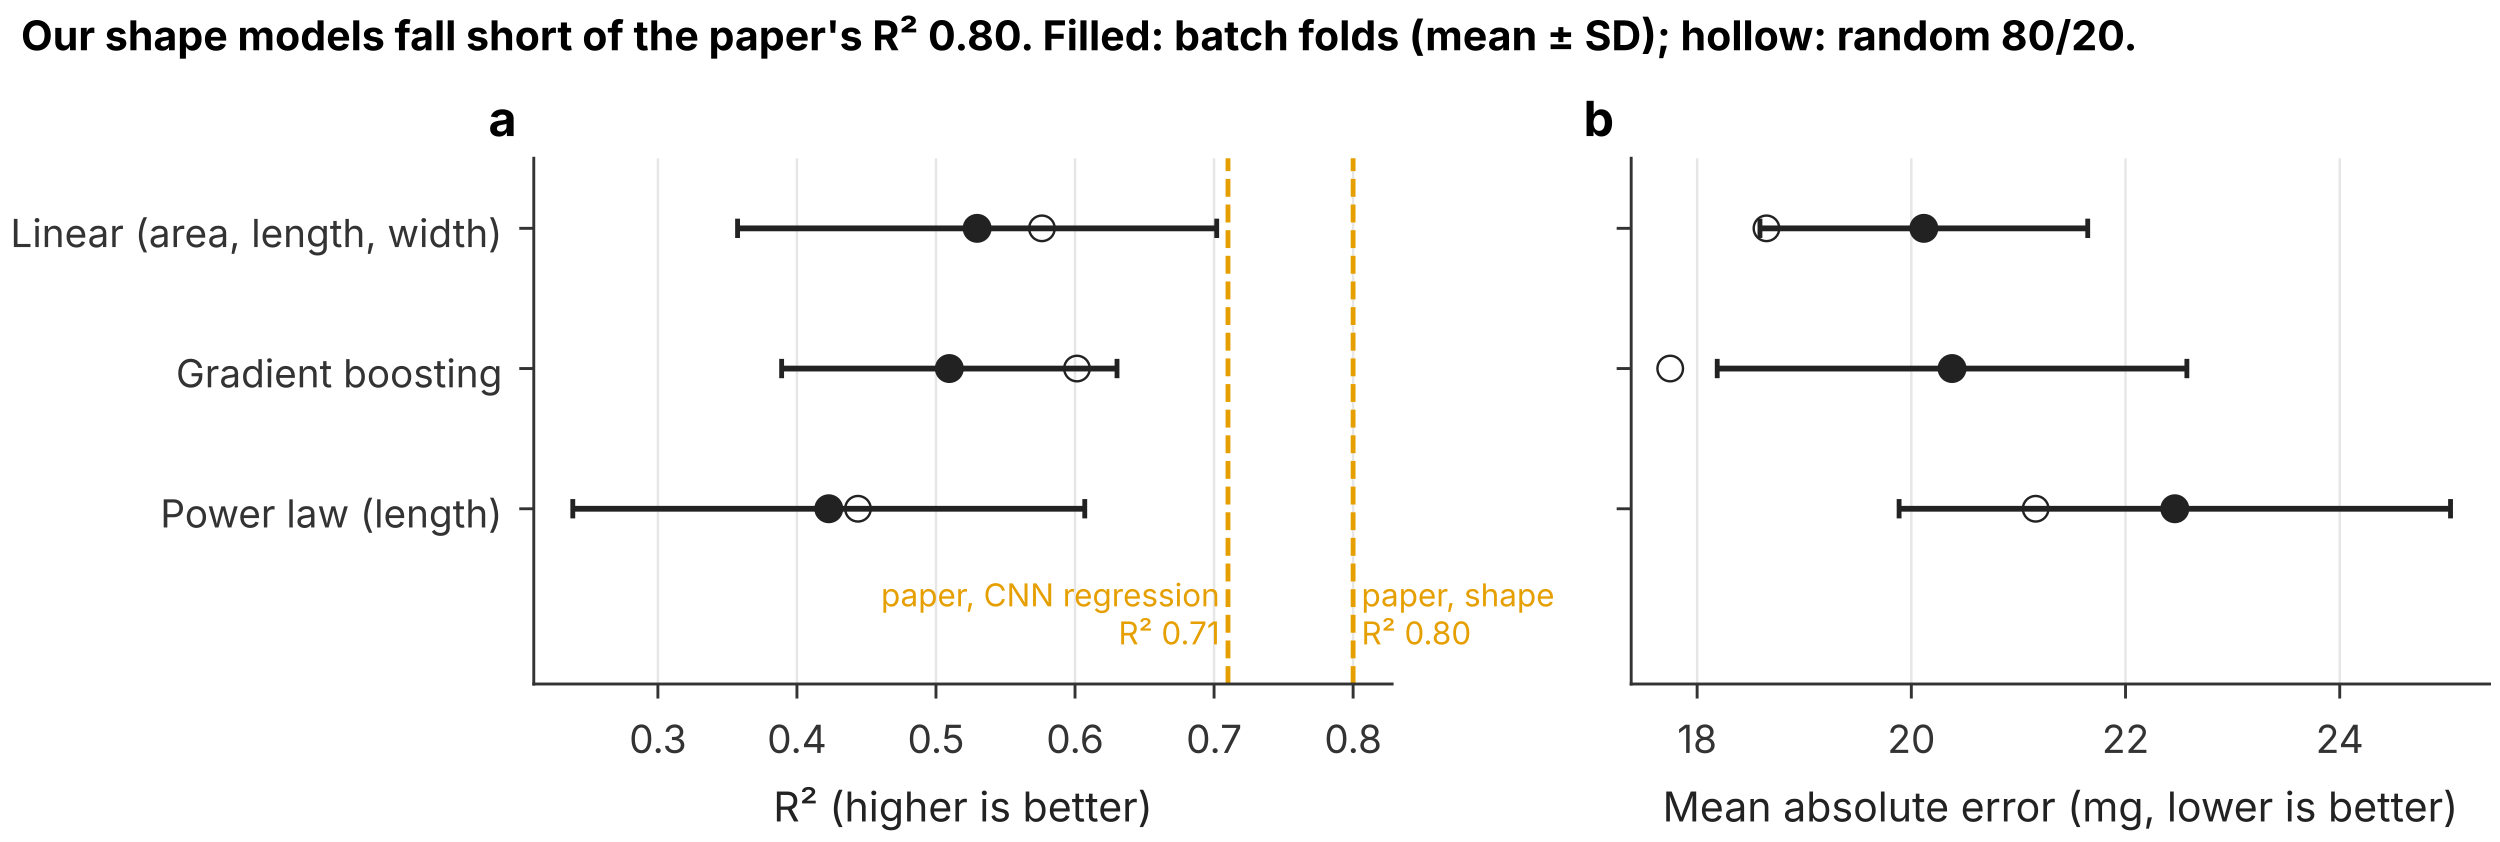
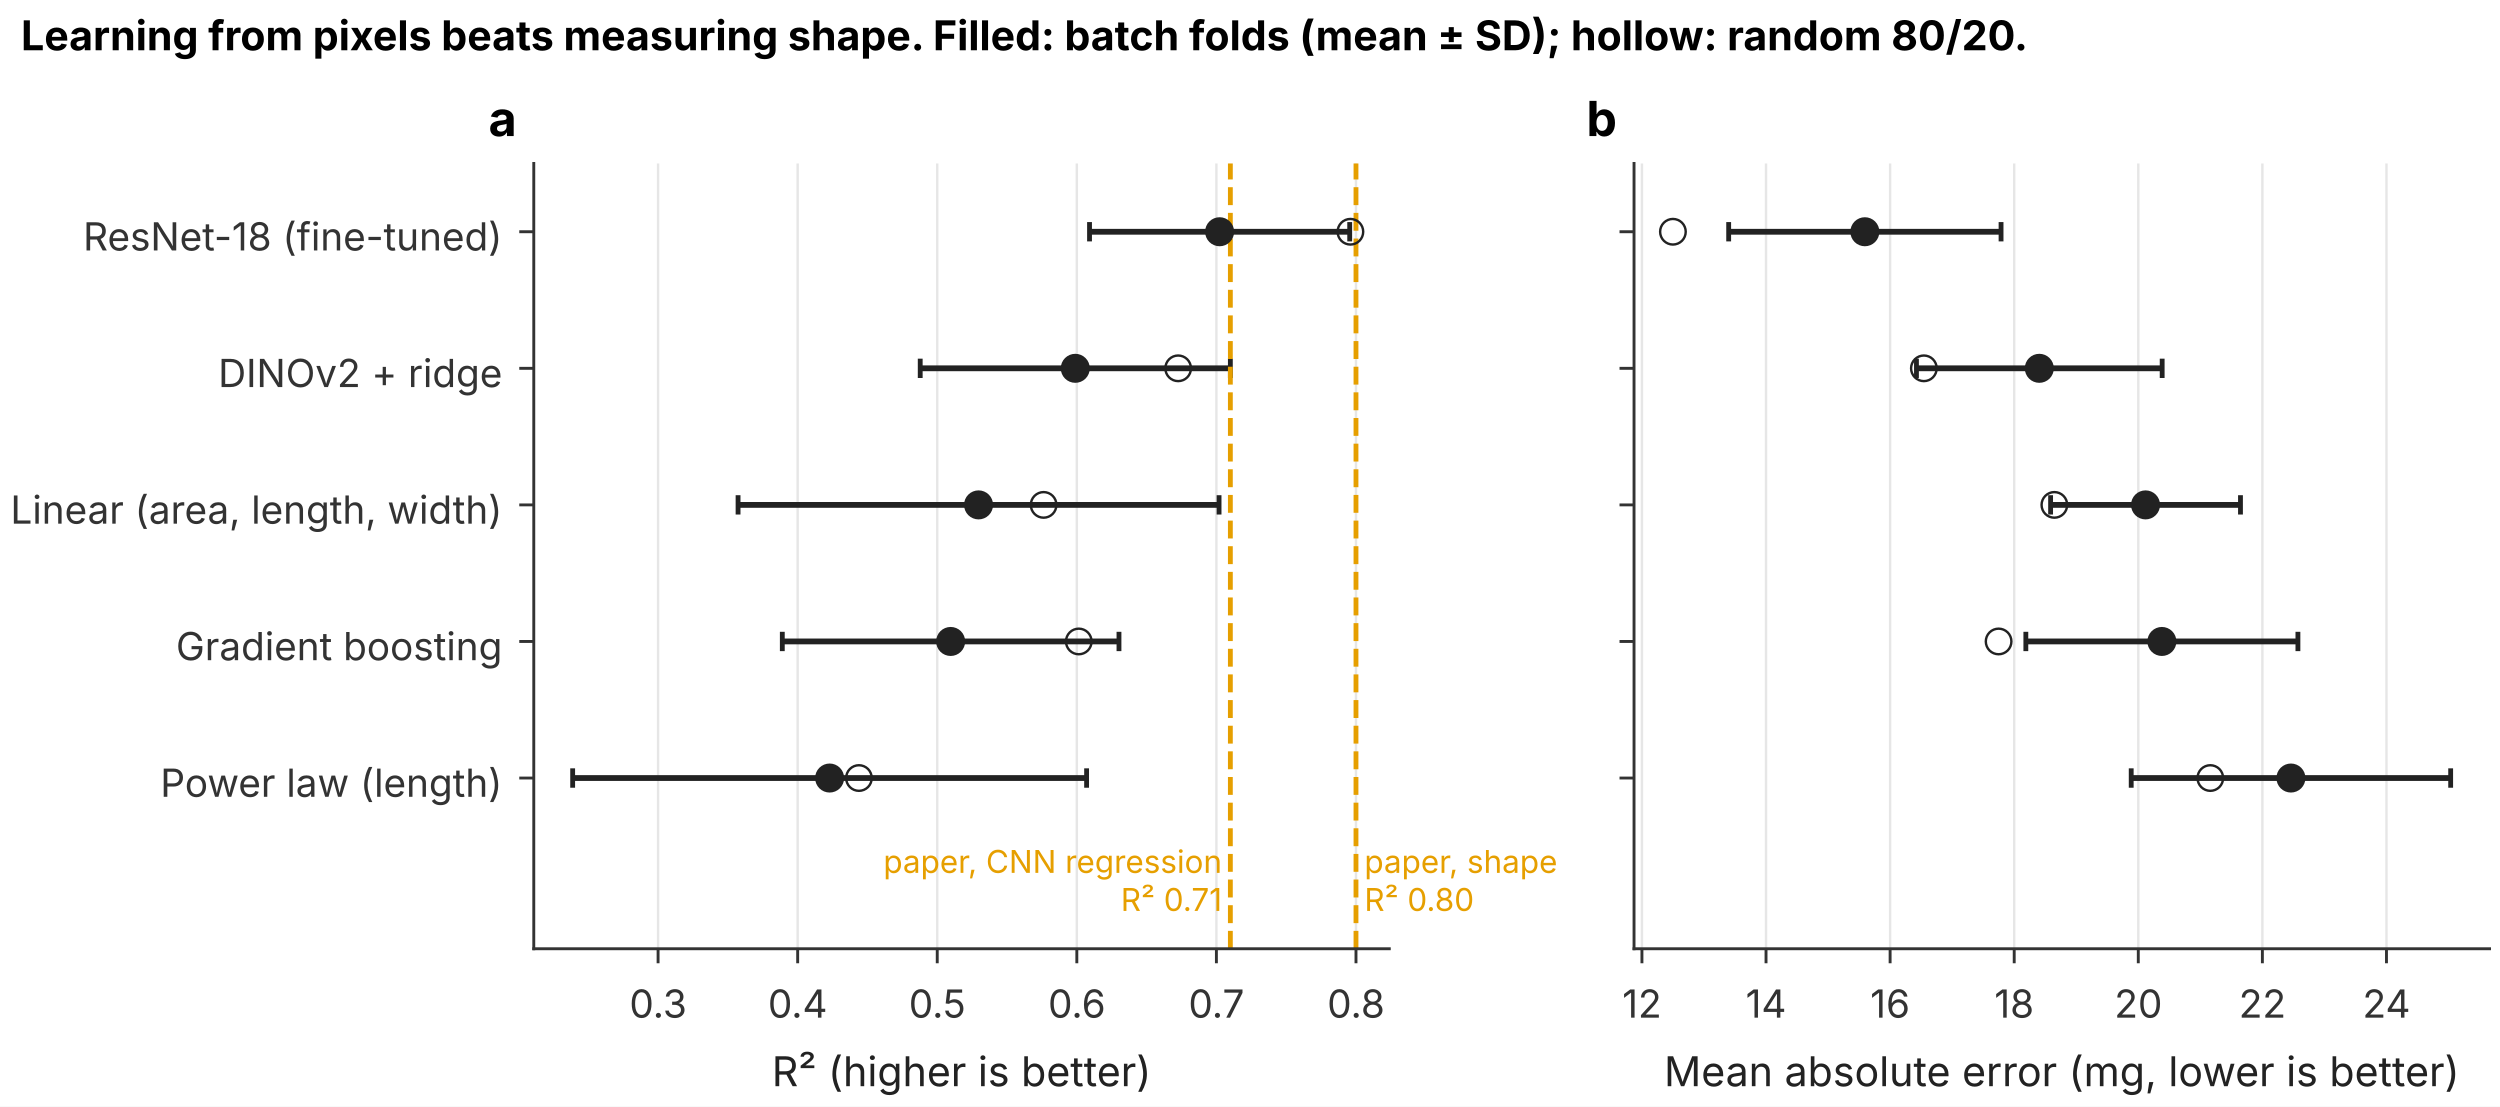
- <svg xmlns="http://www.w3.org/2000/svg" xmlns:xlink="http://www.w3.org/1999/xlink" width="516.72pt" height="174pt" viewBox="0 0 516.72 174" version="1.1">
+ <svg xmlns="http://www.w3.org/2000/svg" xmlns:xlink="http://www.w3.org/1999/xlink" width="516.72pt" height="228.72pt" viewBox="0 0 516.72 228.72" version="1.1">
  <defs>
    <style type="text/css">*{stroke-linejoin: round; stroke-linecap: butt}</style>
  </defs>
  <g id="figure_1">
    <g id="patch_1">
-       <path d="M 0 174  L 516.72 174  L 516.72 0  L 0 0  z " style="fill: #ffffff" />
+       <path d="M 0 228.72  L 516.72 228.72  L 516.72 0  L 0 0  z " style="fill: #ffffff" />
    </g>
    <g id="axes_1">
      <g id="patch_2">
-         <path d="M 110.325 141.375  L 287.737 141.375  L 287.737 32.707  L 110.325 32.707  z " style="fill: #ffffff" />
+         <path d="M 110.325 196.095  L 287.149 196.095  L 287.149 33.785  L 110.325 33.785  z " style="fill: #ffffff" />
      </g>
      <g id="matplotlib.axis_1">
        <g id="xtick_1">
          <g id="line2d_1">
-             <path d="M 135.978 141.375  L 135.978 32.707  " clip-path="url(#p234ee42c69)" style="fill: none; stroke: #e6e6e6; stroke-width: 0.5; stroke-linecap: square" />
+             <path d="M 136.018 196.095  L 136.018 33.785  " clip-path="url(#pd14a349c52)" style="fill: none; stroke: #e6e6e6; stroke-width: 0.5; stroke-linecap: square" />
          </g>
          <g id="line2d_2">
            <defs>
-               <path id="m11aade975b" d="M 0 0  L 0 3  " style="stroke: #333333; stroke-width: 0.6" />
+               <path id="m1fea2e7f82" d="M 0 0  L 0 3  " style="stroke: #333333; stroke-width: 0.6" />
            </defs>
            <g>
-               <use xlink:href="#m11aade975b" x="135.978" y="141.375" style="fill: #333333; stroke: #333333; stroke-width: 0.6" />
+               <use xlink:href="#m1fea2e7f82" x="136.018" y="196.095" style="fill: #333333; stroke: #333333; stroke-width: 0.6" />
            </g>
          </g>
          <g id="text_1">
-             <text style="font-size: 8px; font-family: 'Inter', 'Source Sans 3', 'Source Sans Pro', 'DejaVu Sans', 'Arial', sans-serif; text-anchor: middle; fill: #333333" x="135.978" y="155.625" transform="rotate(-0 135.9775 155.6252)">0.3</text>
+             <text style="font-size: 8px; font-family: 'Inter', 'Source Sans 3', 'Source Sans Pro', 'DejaVu Sans', 'Arial', sans-serif; text-anchor: middle; fill: #333333" x="136.018" y="210.345" transform="rotate(-0 136.0183 210.3452)">0.3</text>
          </g>
        </g>
        <g id="xtick_2">
          <g id="line2d_3">
-             <path d="M 164.717 141.375  L 164.717 32.707  " clip-path="url(#p234ee42c69)" style="fill: none; stroke: #e6e6e6; stroke-width: 0.5; stroke-linecap: square" />
+             <path d="M 164.868 196.095  L 164.868 33.785  " clip-path="url(#pd14a349c52)" style="fill: none; stroke: #e6e6e6; stroke-width: 0.5; stroke-linecap: square" />
          </g>
          <g id="line2d_4">
            <g>
-               <use xlink:href="#m11aade975b" x="164.717" y="141.375" style="fill: #333333; stroke: #333333; stroke-width: 0.6" />
+               <use xlink:href="#m1fea2e7f82" x="164.868" y="196.095" style="fill: #333333; stroke: #333333; stroke-width: 0.6" />
            </g>
          </g>
          <g id="text_2">
-             <text style="font-size: 8px; font-family: 'Inter', 'Source Sans 3', 'Source Sans Pro', 'DejaVu Sans', 'Arial', sans-serif; text-anchor: middle; fill: #333333" x="164.717" y="155.625" transform="rotate(-0 164.7166 155.6252)">0.4</text>
+             <text style="font-size: 8px; font-family: 'Inter', 'Source Sans 3', 'Source Sans Pro', 'DejaVu Sans', 'Arial', sans-serif; text-anchor: middle; fill: #333333" x="164.868" y="210.345" transform="rotate(-0 164.8678 210.3452)">0.4</text>
          </g>
        </g>
        <g id="xtick_3">
          <g id="line2d_5">
-             <path d="M 193.456 141.375  L 193.456 32.707  " clip-path="url(#p234ee42c69)" style="fill: none; stroke: #e6e6e6; stroke-width: 0.5; stroke-linecap: square" />
+             <path d="M 193.717 196.095  L 193.717 33.785  " clip-path="url(#pd14a349c52)" style="fill: none; stroke: #e6e6e6; stroke-width: 0.5; stroke-linecap: square" />
          </g>
          <g id="line2d_6">
            <g>
-               <use xlink:href="#m11aade975b" x="193.456" y="141.375" style="fill: #333333; stroke: #333333; stroke-width: 0.6" />
+               <use xlink:href="#m1fea2e7f82" x="193.717" y="196.095" style="fill: #333333; stroke: #333333; stroke-width: 0.6" />
            </g>
          </g>
          <g id="text_3">
-             <text style="font-size: 8px; font-family: 'Inter', 'Source Sans 3', 'Source Sans Pro', 'DejaVu Sans', 'Arial', sans-serif; text-anchor: middle; fill: #333333" x="193.456" y="155.625" transform="rotate(-0 193.4557 155.6252)">0.5</text>
+             <text style="font-size: 8px; font-family: 'Inter', 'Source Sans 3', 'Source Sans Pro', 'DejaVu Sans', 'Arial', sans-serif; text-anchor: middle; fill: #333333" x="193.717" y="210.345" transform="rotate(-0 193.7173 210.3452)">0.5</text>
          </g>
        </g>
        <g id="xtick_4">
          <g id="line2d_7">
-             <path d="M 222.195 141.375  L 222.195 32.707  " clip-path="url(#p234ee42c69)" style="fill: none; stroke: #e6e6e6; stroke-width: 0.5; stroke-linecap: square" />
+             <path d="M 222.567 196.095  L 222.567 33.785  " clip-path="url(#pd14a349c52)" style="fill: none; stroke: #e6e6e6; stroke-width: 0.5; stroke-linecap: square" />
          </g>
          <g id="line2d_8">
            <g>
-               <use xlink:href="#m11aade975b" x="222.195" y="141.375" style="fill: #333333; stroke: #333333; stroke-width: 0.6" />
+               <use xlink:href="#m1fea2e7f82" x="222.567" y="196.095" style="fill: #333333; stroke: #333333; stroke-width: 0.6" />
            </g>
          </g>
          <g id="text_4">
-             <text style="font-size: 8px; font-family: 'Inter', 'Source Sans 3', 'Source Sans Pro', 'DejaVu Sans', 'Arial', sans-serif; text-anchor: middle; fill: #333333" x="222.195" y="155.625" transform="rotate(-0 222.1948 155.6252)">0.6</text>
+             <text style="font-size: 8px; font-family: 'Inter', 'Source Sans 3', 'Source Sans Pro', 'DejaVu Sans', 'Arial', sans-serif; text-anchor: middle; fill: #333333" x="222.567" y="210.345" transform="rotate(-0 222.5668 210.3452)">0.6</text>
          </g>
        </g>
        <g id="xtick_5">
          <g id="line2d_9">
-             <path d="M 250.934 141.375  L 250.934 32.707  " clip-path="url(#p234ee42c69)" style="fill: none; stroke: #e6e6e6; stroke-width: 0.5; stroke-linecap: square" />
+             <path d="M 251.416 196.095  L 251.416 33.785  " clip-path="url(#pd14a349c52)" style="fill: none; stroke: #e6e6e6; stroke-width: 0.5; stroke-linecap: square" />
          </g>
          <g id="line2d_10">
            <g>
-               <use xlink:href="#m11aade975b" x="250.934" y="141.375" style="fill: #333333; stroke: #333333; stroke-width: 0.6" />
+               <use xlink:href="#m1fea2e7f82" x="251.416" y="196.095" style="fill: #333333; stroke: #333333; stroke-width: 0.6" />
            </g>
          </g>
          <g id="text_5">
-             <text style="font-size: 8px; font-family: 'Inter', 'Source Sans 3', 'Source Sans Pro', 'DejaVu Sans', 'Arial', sans-serif; text-anchor: middle; fill: #333333" x="250.934" y="155.625" transform="rotate(-0 250.9339 155.6252)">0.7</text>
+             <text style="font-size: 8px; font-family: 'Inter', 'Source Sans 3', 'Source Sans Pro', 'DejaVu Sans', 'Arial', sans-serif; text-anchor: middle; fill: #333333" x="251.416" y="210.345" transform="rotate(-0 251.4162 210.3452)">0.7</text>
          </g>
        </g>
        <g id="xtick_6">
          <g id="line2d_11">
-             <path d="M 279.673 141.375  L 279.673 32.707  " clip-path="url(#p234ee42c69)" style="fill: none; stroke: #e6e6e6; stroke-width: 0.5; stroke-linecap: square" />
+             <path d="M 280.266 196.095  L 280.266 33.785  " clip-path="url(#pd14a349c52)" style="fill: none; stroke: #e6e6e6; stroke-width: 0.5; stroke-linecap: square" />
          </g>
          <g id="line2d_12">
            <g>
-               <use xlink:href="#m11aade975b" x="279.673" y="141.375" style="fill: #333333; stroke: #333333; stroke-width: 0.6" />
+               <use xlink:href="#m1fea2e7f82" x="280.266" y="196.095" style="fill: #333333; stroke: #333333; stroke-width: 0.6" />
            </g>
          </g>
          <g id="text_6">
-             <text style="font-size: 8px; font-family: 'Inter', 'Source Sans 3', 'Source Sans Pro', 'DejaVu Sans', 'Arial', sans-serif; text-anchor: middle; fill: #333333" x="279.673" y="155.625" transform="rotate(-0 279.673 155.6252)">0.8</text>
+             <text style="font-size: 8px; font-family: 'Inter', 'Source Sans 3', 'Source Sans Pro', 'DejaVu Sans', 'Arial', sans-serif; text-anchor: middle; fill: #333333" x="280.266" y="210.345" transform="rotate(-0 280.2657 210.3452)">0.8</text>
          </g>
        </g>
        <g id="text_7">
-           <text style="font-size: 8.5px; font-family: 'Inter', 'Source Sans 3', 'Source Sans Pro', 'DejaVu Sans', 'Arial', sans-serif; text-anchor: middle; fill: #222222" x="199.031" y="169.789" transform="rotate(-0 199.0311 169.7892)">R² (higher is better)</text>
+           <text style="font-size: 8.5px; font-family: 'Inter', 'Source Sans 3', 'Source Sans Pro', 'DejaVu Sans', 'Arial', sans-serif; text-anchor: middle; fill: #222222" x="198.737" y="224.509" transform="rotate(-0 198.7371 224.5092)">R² (higher is better)</text>
        </g>
      </g>
      <g id="matplotlib.axis_2">
        <g id="ytick_1">
          <g id="line2d_13">
            <defs>
-               <path id="me4fac65315" d="M 0 0  L -3 0  " style="stroke: #333333; stroke-width: 0.6" />
+               <path id="m7a447eb146" d="M 0 0  L -3 0  " style="stroke: #333333; stroke-width: 0.6" />
            </defs>
            <g>
-               <use xlink:href="#me4fac65315" x="110.325" y="105.153" style="fill: #333333; stroke: #333333; stroke-width: 0.6" />
+               <use xlink:href="#m7a447eb146" x="110.325" y="160.81" style="fill: #333333; stroke: #333333; stroke-width: 0.6" />
            </g>
          </g>
          <g id="text_8">
-             <text style="font-size: 8px; font-family: 'Inter', 'Source Sans 3', 'Source Sans Pro', 'DejaVu Sans', 'Arial', sans-serif; text-anchor: end; fill: #333333" x="103.825" y="109.028" transform="rotate(-0 103.825 109.0275)">Power law (length)</text>
+             <text style="font-size: 8px; font-family: 'Inter', 'Source Sans 3', 'Source Sans Pro', 'DejaVu Sans', 'Arial', sans-serif; text-anchor: end; fill: #333333" x="103.825" y="164.685" transform="rotate(-0 103.825 164.6853)">Power law (length)</text>
          </g>
        </g>
        <g id="ytick_2">
          <g id="line2d_14">
            <g>
-               <use xlink:href="#me4fac65315" x="110.325" y="76.174" style="fill: #333333; stroke: #333333; stroke-width: 0.6" />
+               <use xlink:href="#m7a447eb146" x="110.325" y="132.582" style="fill: #333333; stroke: #333333; stroke-width: 0.6" />
            </g>
          </g>
          <g id="text_9">
-             <text style="font-size: 8px; font-family: 'Inter', 'Source Sans 3', 'Source Sans Pro', 'DejaVu Sans', 'Arial', sans-serif; text-anchor: end; fill: #333333" x="103.825" y="80.049" transform="rotate(-0 103.825 80.04942)">Gradient boosting</text>
+             <text style="font-size: 8px; font-family: 'Inter', 'Source Sans 3', 'Source Sans Pro', 'DejaVu Sans', 'Arial', sans-serif; text-anchor: end; fill: #333333" x="103.825" y="136.457" transform="rotate(-0 103.825 136.4574)">Gradient boosting</text>
          </g>
        </g>
        <g id="ytick_3">
          <g id="line2d_15">
            <g>
-               <use xlink:href="#me4fac65315" x="110.325" y="47.196" style="fill: #333333; stroke: #333333; stroke-width: 0.6" />
+               <use xlink:href="#m7a447eb146" x="110.325" y="104.355" style="fill: #333333; stroke: #333333; stroke-width: 0.6" />
            </g>
          </g>
          <g id="text_10">
-             <text style="font-size: 8px; font-family: 'Inter', 'Source Sans 3', 'Source Sans Pro', 'DejaVu Sans', 'Arial', sans-serif; text-anchor: end; fill: #333333" x="103.825" y="51.071" transform="rotate(-0 103.825 51.07131)">Linear (area, length, width)</text>
+             <text style="font-size: 8px; font-family: 'Inter', 'Source Sans 3', 'Source Sans Pro', 'DejaVu Sans', 'Arial', sans-serif; text-anchor: end; fill: #333333" x="103.825" y="108.23" transform="rotate(-0 103.825 108.2295)">Linear (area, length, width)</text>
+           </g>
+         </g>
+         <g id="ytick_4">
+           <g id="line2d_16">
+             <g>
+               <use xlink:href="#m7a447eb146" x="110.325" y="76.127" style="fill: #333333; stroke: #333333; stroke-width: 0.6" />
+             </g>
+           </g>
+           <g id="text_11">
+             <text style="font-size: 8px; font-family: 'Inter', 'Source Sans 3', 'Source Sans Pro', 'DejaVu Sans', 'Arial', sans-serif; text-anchor: end; fill: #333333" x="103.825" y="80.002" transform="rotate(-0 103.825 80.00164)">DINOv2 + ridge</text>
+           </g>
+         </g>
+         <g id="ytick_5">
+           <g id="line2d_17">
+             <g>
+               <use xlink:href="#m7a447eb146" x="110.325" y="47.899" style="fill: #333333; stroke: #333333; stroke-width: 0.6" />
+             </g>
+           </g>
+           <g id="text_12">
+             <text style="font-size: 8px; font-family: 'Inter', 'Source Sans 3', 'Source Sans Pro', 'DejaVu Sans', 'Arial', sans-serif; text-anchor: end; fill: #333333" x="103.825" y="51.774" transform="rotate(-0 103.825 51.77375)">ResNet-18 (fine-tuned)</text>
          </g>
        </g>
      </g>
      <g id="LineCollection_1">
-         <path d="M 118.389 105.153  L 224.207 105.153  " clip-path="url(#p234ee42c69)" style="fill: none; stroke: #222222; stroke-width: 1.2" />
-         <path d="M 161.555 76.174  L 230.874 76.174  " clip-path="url(#p234ee42c69)" style="fill: none; stroke: #222222; stroke-width: 1.2" />
-         <path d="M 152.445 47.196  L 251.48 47.196  " clip-path="url(#p234ee42c69)" style="fill: none; stroke: #222222; stroke-width: 1.2" />
-       </g>
-       <g id="line2d_16">
+         <path d="M 118.362 160.81  L 224.586 160.81  " clip-path="url(#pd14a349c52)" style="fill: none; stroke: #222222; stroke-width: 1.2" />
+         <path d="M 161.694 132.582  L 231.279 132.582  " clip-path="url(#pd14a349c52)" style="fill: none; stroke: #222222; stroke-width: 1.2" />
+         <path d="M 152.549 104.355  L 251.964 104.355  " clip-path="url(#pd14a349c52)" style="fill: none; stroke: #222222; stroke-width: 1.2" />
+         <path d="M 190.198 76.127  L 254.301 76.127  " clip-path="url(#pd14a349c52)" style="fill: none; stroke: #222222; stroke-width: 1.2" />
+         <path d="M 225.192 47.899  L 278.967 47.899  " clip-path="url(#pd14a349c52)" style="fill: none; stroke: #222222; stroke-width: 1.2" />
+       </g>
+       <g id="line2d_18">
        <defs>
-           <path id="m988b25f29a" d="M 0 2  L 0 -2  " style="stroke: #222222" />
+           <path id="m68ffb35cc6" d="M 0 2  L 0 -2  " style="stroke: #222222" />
        </defs>
-         <g clip-path="url(#p234ee42c69)">
-           <use xlink:href="#m988b25f29a" x="118.389" y="105.153" style="fill: #222222; stroke: #222222" />
-           <use xlink:href="#m988b25f29a" x="161.555" y="76.174" style="fill: #222222; stroke: #222222" />
-           <use xlink:href="#m988b25f29a" x="152.445" y="47.196" style="fill: #222222; stroke: #222222" />
-         </g>
-       </g>
-       <g id="line2d_17">
-         <g clip-path="url(#p234ee42c69)">
-           <use xlink:href="#m988b25f29a" x="224.207" y="105.153" style="fill: #222222; stroke: #222222" />
-           <use xlink:href="#m988b25f29a" x="230.874" y="76.174" style="fill: #222222; stroke: #222222" />
-           <use xlink:href="#m988b25f29a" x="251.48" y="47.196" style="fill: #222222; stroke: #222222" />
-         </g>
-       </g>
-       <g id="line2d_18">
-         <path d="M 279.673 141.375  L 279.673 32.707  " clip-path="url(#p234ee42c69)" style="fill: none; stroke-dasharray: 3.7,1.6; stroke-dashoffset: 0; stroke: #e69f00" />
+         <g clip-path="url(#pd14a349c52)">
+           <use xlink:href="#m68ffb35cc6" x="118.362" y="160.81" style="fill: #222222; stroke: #222222" />
+           <use xlink:href="#m68ffb35cc6" x="161.694" y="132.582" style="fill: #222222; stroke: #222222" />
+           <use xlink:href="#m68ffb35cc6" x="152.549" y="104.355" style="fill: #222222; stroke: #222222" />
+           <use xlink:href="#m68ffb35cc6" x="190.198" y="76.127" style="fill: #222222; stroke: #222222" />
+           <use xlink:href="#m68ffb35cc6" x="225.192" y="47.899" style="fill: #222222; stroke: #222222" />
+         </g>
      </g>
      <g id="line2d_19">
-         <path d="M 253.808 141.375  L 253.808 32.707  " clip-path="url(#p234ee42c69)" style="fill: none; stroke-dasharray: 3.7,1.6; stroke-dashoffset: 0; stroke: #e69f00" />
+         <g clip-path="url(#pd14a349c52)">
+           <use xlink:href="#m68ffb35cc6" x="224.586" y="160.81" style="fill: #222222; stroke: #222222" />
+           <use xlink:href="#m68ffb35cc6" x="231.279" y="132.582" style="fill: #222222; stroke: #222222" />
+           <use xlink:href="#m68ffb35cc6" x="251.964" y="104.355" style="fill: #222222; stroke: #222222" />
+           <use xlink:href="#m68ffb35cc6" x="254.301" y="76.127" style="fill: #222222; stroke: #222222" />
+           <use xlink:href="#m68ffb35cc6" x="278.967" y="47.899" style="fill: #222222; stroke: #222222" />
+         </g>
      </g>
      <g id="line2d_20">
+         <path d="M 280.266 196.095  L 280.266 33.785  " clip-path="url(#pd14a349c52)" style="fill: none; stroke-dasharray: 3.7,1.6; stroke-dashoffset: 0; stroke: #e69f00" />
+       </g>
+       <g id="line2d_21">
+         <path d="M 254.301 196.095  L 254.301 33.785  " clip-path="url(#pd14a349c52)" style="fill: none; stroke-dasharray: 3.7,1.6; stroke-dashoffset: 0; stroke: #e69f00" />
+       </g>
+       <g id="line2d_22">
        <defs>
-           <path id="m64702e83a0" d="M 0 2.5  C 0.663 2.5 1.299 2.237 1.768 1.768  C 2.237 1.299 2.5 0.663 2.5 0  C 2.5 -0.663 2.237 -1.299 1.768 -1.768  C 1.299 -2.237 0.663 -2.5 0 -2.5  C -0.663 -2.5 -1.299 -2.237 -1.768 -1.768  C -2.237 -1.299 -2.5 -0.663 -2.5 0  C -2.5 0.663 -2.237 1.299 -1.768 1.768  C -1.299 2.237 -0.663 2.5 0 2.5  z " style="stroke: #222222" />
+           <path id="m0444c6511e" d="M 0 2.5  C 0.663 2.5 1.299 2.237 1.768 1.768  C 2.237 1.299 2.5 0.663 2.5 0  C 2.5 -0.663 2.237 -1.299 1.768 -1.768  C 1.299 -2.237 0.663 -2.5 0 -2.5  C -0.663 -2.5 -1.299 -2.237 -1.768 -1.768  C -2.237 -1.299 -2.5 -0.663 -2.5 0  C -2.5 0.663 -2.237 1.299 -1.768 1.768  C -1.299 2.237 -0.663 2.5 0 2.5  z " style="stroke: #222222" />
        </defs>
-         <g clip-path="url(#p234ee42c69)">
-           <use xlink:href="#m64702e83a0" x="171.298" y="105.153" style="fill: #222222; stroke: #222222" />
-           <use xlink:href="#m64702e83a0" x="196.215" y="76.174" style="fill: #222222; stroke: #222222" />
-           <use xlink:href="#m64702e83a0" x="201.962" y="47.196" style="fill: #222222; stroke: #222222" />
+         <g clip-path="url(#pd14a349c52)">
+           <use xlink:href="#m0444c6511e" x="171.474" y="160.81" style="fill: #222222; stroke: #222222" />
+           <use xlink:href="#m0444c6511e" x="196.487" y="132.582" style="fill: #222222; stroke: #222222" />
+           <use xlink:href="#m0444c6511e" x="202.257" y="104.355" style="fill: #222222; stroke: #222222" />
+           <use xlink:href="#m0444c6511e" x="222.249" y="76.127" style="fill: #222222; stroke: #222222" />
+           <use xlink:href="#m0444c6511e" x="252.08" y="47.899" style="fill: #222222; stroke: #222222" />
        </g>
      </g>
      <g id="patch_3">
-         <path d="M 110.325 141.375  L 110.325 32.707  " style="fill: none; stroke: #333333; stroke-width: 0.6; stroke-linejoin: miter; stroke-linecap: square" />
+         <path d="M 110.325 196.095  L 110.325 33.785  " style="fill: none; stroke: #333333; stroke-width: 0.6; stroke-linejoin: miter; stroke-linecap: square" />
      </g>
      <g id="patch_4">
-         <path d="M 110.325 141.375  L 287.737 141.375  " style="fill: none; stroke: #333333; stroke-width: 0.6; stroke-linejoin: miter; stroke-linecap: square" />
+         <path d="M 110.325 196.095  L 287.149 196.095  " style="fill: none; stroke: #333333; stroke-width: 0.6; stroke-linejoin: miter; stroke-linecap: square" />
      </g>
      <g id="PathCollection_1">
        <defs>
-           <path id="C0_0_816815ce48" d="M 0 2.646  C 0.702 2.646 1.375 2.367 1.871 1.871  C 2.367 1.375 2.646 0.702 2.646 -0  C 2.646 -0.702 2.367 -1.375 1.871 -1.871  C 1.375 -2.367 0.702 -2.646 0 -2.646  C -0.702 -2.646 -1.375 -2.367 -1.871 -1.871  C -2.367 -1.375 -2.646 -0.702 -2.646 0  C -2.646 0.702 -2.367 1.375 -1.871 1.871  C -1.375 2.367 -0.702 2.646 0 2.646  z " />
+           <path id="C0_0_c5f202116c" d="M 0 2.646  C 0.702 2.646 1.375 2.367 1.871 1.871  C 2.367 1.375 2.646 0.702 2.646 -0  C 2.646 -0.702 2.367 -1.375 1.871 -1.871  C 1.375 -2.367 0.702 -2.646 0 -2.646  C -0.702 -2.646 -1.375 -2.367 -1.871 -1.871  C -2.367 -1.375 -2.646 -0.702 -2.646 0  C -2.646 0.702 -2.367 1.375 -1.871 1.871  C -1.375 2.367 -0.702 2.646 0 2.646  z " />
        </defs>
-         <g clip-path="url(#p234ee42c69)">
-           <use xlink:href="#C0_0_816815ce48" x="177.333" y="105.153" style="fill: none; stroke: #222222; stroke-width: 0.5" />
-         </g>
-         <g clip-path="url(#p234ee42c69)">
-           <use xlink:href="#C0_0_816815ce48" x="222.597" y="76.174" style="fill: none; stroke: #222222; stroke-width: 0.5" />
-         </g>
-         <g clip-path="url(#p234ee42c69)">
-           <use xlink:href="#C0_0_816815ce48" x="215.355" y="47.196" style="fill: none; stroke: #222222; stroke-width: 0.5" />
-         </g>
-       </g>
-       <g id="text_11">
-         <text style="font-size: 6.5px; font-family: 'Inter', 'Source Sans 3', 'Source Sans Pro', 'DejaVu Sans', 'Arial', sans-serif; fill: #e69f00" transform="translate(281.3973 125.3182)">paper, shape</text>
-         <text style="font-size: 6.5px; font-family: 'Inter', 'Source Sans 3', 'Source Sans Pro', 'DejaVu Sans', 'Arial', sans-serif; fill: #e69f00" transform="translate(281.3973 133.183)">R² 0.80</text>
-       </g>
-       <g id="text_12">
-         <text style="font-size: 6.5px; font-family: 'Inter', 'Source Sans 3', 'Source Sans Pro', 'DejaVu Sans', 'Arial', sans-serif; fill: #e69f00" transform="translate(182.0906 125.3182)">paper, CNN regression</text>
-         <text style="font-size: 6.5px; font-family: 'Inter', 'Source Sans 3', 'Source Sans Pro', 'DejaVu Sans', 'Arial', sans-serif; fill: #e69f00" transform="translate(231.1606 133.183)">R² 0.71</text>
+         <g clip-path="url(#pd14a349c52)">
+           <use xlink:href="#C0_0_c5f202116c" x="177.533" y="160.81" style="fill: none; stroke: #222222; stroke-width: 0.5" />
+         </g>
+         <g clip-path="url(#pd14a349c52)">
+           <use xlink:href="#C0_0_c5f202116c" x="222.971" y="132.582" style="fill: none; stroke: #222222; stroke-width: 0.5" />
+         </g>
+         <g clip-path="url(#pd14a349c52)">
+           <use xlink:href="#C0_0_c5f202116c" x="215.701" y="104.355" style="fill: none; stroke: #222222; stroke-width: 0.5" />
+         </g>
+         <g clip-path="url(#pd14a349c52)">
+           <use xlink:href="#C0_0_c5f202116c" x="243.511" y="76.127" style="fill: none; stroke: #222222; stroke-width: 0.5" />
+         </g>
+         <g clip-path="url(#pd14a349c52)">
+           <use xlink:href="#C0_0_c5f202116c" x="279.112" y="47.899" style="fill: none; stroke: #222222; stroke-width: 0.5" />
+         </g>
      </g>
      <g id="text_13">
-         <text style="font-weight: 700; font-size: 10px; font-family: 'Inter', 'Source Sans 3', 'Source Sans Pro', 'DejaVu Sans', 'Arial', sans-serif; text-anchor: end" x="106.777" y="28.122" transform="rotate(-0 106.7768 28.12179)">a</text>
+         <text style="font-size: 6.5px; font-family: 'Inter', 'Source Sans 3', 'Source Sans Pro', 'DejaVu Sans', 'Arial', sans-serif; fill: #e69f00" transform="translate(281.9967 180.4133)">paper, shape</text>
+         <text style="font-size: 6.5px; font-family: 'Inter', 'Source Sans 3', 'Source Sans Pro', 'DejaVu Sans', 'Arial', sans-serif; fill: #e69f00" transform="translate(281.9967 188.2781)">R² 0.80</text>
+       </g>
+       <g id="text_14">
+         <text style="font-size: 6.5px; font-family: 'Inter', 'Source Sans 3', 'Source Sans Pro', 'DejaVu Sans', 'Arial', sans-serif; fill: #e69f00" transform="translate(182.5774 180.4133)">paper, CNN regression</text>
+         <text style="font-size: 6.5px; font-family: 'Inter', 'Source Sans 3', 'Source Sans Pro', 'DejaVu Sans', 'Arial', sans-serif; fill: #e69f00" transform="translate(231.6473 188.2781)">R² 0.71</text>
+       </g>
+       <g id="text_15">
+         <text style="font-weight: 700; font-size: 10px; font-family: 'Inter', 'Source Sans 3', 'Source Sans Pro', 'DejaVu Sans', 'Arial', sans-serif; text-anchor: end" x="106.789" y="28.126" transform="rotate(-0 106.7885 28.12649)">a</text>
      </g>
    </g>
    <g id="axes_2">
      <g id="patch_5">
-         <path d="M 337.147 141.375  L 514.56 141.375  L 514.56 32.707  L 337.147 32.707  z " style="fill: #ffffff" />
+         <path d="M 337.735 196.095  L 514.56 196.095  L 514.56 33.785  L 337.735 33.785  z " style="fill: #ffffff" />
      </g>
      <g id="matplotlib.axis_3">
        <g id="xtick_7">
-           <g id="line2d_21">
-             <path d="M 350.777 141.375  L 350.777 32.707  " clip-path="url(#pb5fee048d2)" style="fill: none; stroke: #e6e6e6; stroke-width: 0.5; stroke-linecap: square" />
-           </g>
-           <g id="line2d_22">
-             <g>
-               <use xlink:href="#m11aade975b" x="350.777" y="141.375" style="fill: #333333; stroke: #333333; stroke-width: 0.6" />
-             </g>
-           </g>
-           <g id="text_14">
-             <text style="font-size: 8px; font-family: 'Inter', 'Source Sans 3', 'Source Sans Pro', 'DejaVu Sans', 'Arial', sans-serif; text-anchor: middle; fill: #333333" x="350.777" y="155.625" transform="rotate(-0 350.7766 155.6252)">18</text>
+           <g id="line2d_23">
+             <path d="M 339.369 196.095  L 339.369 33.785  " clip-path="url(#p074b84cf87)" style="fill: none; stroke: #e6e6e6; stroke-width: 0.5; stroke-linecap: square" />
+           </g>
+           <g id="line2d_24">
+             <g>
+               <use xlink:href="#m1fea2e7f82" x="339.369" y="196.095" style="fill: #333333; stroke: #333333; stroke-width: 0.6" />
+             </g>
+           </g>
+           <g id="text_16">
+             <text style="font-size: 8px; font-family: 'Inter', 'Source Sans 3', 'Source Sans Pro', 'DejaVu Sans', 'Arial', sans-serif; text-anchor: middle; fill: #333333" x="339.369" y="210.345" transform="rotate(-0 339.3686 210.3452)">12</text>
          </g>
        </g>
        <g id="xtick_8">
-           <g id="line2d_23">
-             <path d="M 395.049 141.375  L 395.049 32.707  " clip-path="url(#pb5fee048d2)" style="fill: none; stroke: #e6e6e6; stroke-width: 0.5; stroke-linecap: square" />
-           </g>
-           <g id="line2d_24">
-             <g>
-               <use xlink:href="#m11aade975b" x="395.049" y="141.375" style="fill: #333333; stroke: #333333; stroke-width: 0.6" />
-             </g>
-           </g>
-           <g id="text_15">
-             <text style="font-size: 8px; font-family: 'Inter', 'Source Sans 3', 'Source Sans Pro', 'DejaVu Sans', 'Arial', sans-serif; text-anchor: middle; fill: #333333" x="395.049" y="155.625" transform="rotate(-0 395.0488 155.6252)">20</text>
+           <g id="line2d_25">
+             <path d="M 365.016 196.095  L 365.016 33.785  " clip-path="url(#p074b84cf87)" style="fill: none; stroke: #e6e6e6; stroke-width: 0.5; stroke-linecap: square" />
+           </g>
+           <g id="line2d_26">
+             <g>
+               <use xlink:href="#m1fea2e7f82" x="365.016" y="196.095" style="fill: #333333; stroke: #333333; stroke-width: 0.6" />
+             </g>
+           </g>
+           <g id="text_17">
+             <text style="font-size: 8px; font-family: 'Inter', 'Source Sans 3', 'Source Sans Pro', 'DejaVu Sans', 'Arial', sans-serif; text-anchor: middle; fill: #333333" x="365.016" y="210.345" transform="rotate(-0 365.0162 210.3452)">14</text>
          </g>
        </g>
        <g id="xtick_9">
-           <g id="line2d_25">
-             <path d="M 439.321 141.375  L 439.321 32.707  " clip-path="url(#pb5fee048d2)" style="fill: none; stroke: #e6e6e6; stroke-width: 0.5; stroke-linecap: square" />
-           </g>
-           <g id="line2d_26">
-             <g>
-               <use xlink:href="#m11aade975b" x="439.321" y="141.375" style="fill: #333333; stroke: #333333; stroke-width: 0.6" />
-             </g>
-           </g>
-           <g id="text_16">
-             <text style="font-size: 8px; font-family: 'Inter', 'Source Sans 3', 'Source Sans Pro', 'DejaVu Sans', 'Arial', sans-serif; text-anchor: middle; fill: #333333" x="439.321" y="155.625" transform="rotate(-0 439.3211 155.6252)">22</text>
+           <g id="line2d_27">
+             <path d="M 390.664 196.095  L 390.664 33.785  " clip-path="url(#p074b84cf87)" style="fill: none; stroke: #e6e6e6; stroke-width: 0.5; stroke-linecap: square" />
+           </g>
+           <g id="line2d_28">
+             <g>
+               <use xlink:href="#m1fea2e7f82" x="390.664" y="196.095" style="fill: #333333; stroke: #333333; stroke-width: 0.6" />
+             </g>
+           </g>
+           <g id="text_18">
+             <text style="font-size: 8px; font-family: 'Inter', 'Source Sans 3', 'Source Sans Pro', 'DejaVu Sans', 'Arial', sans-serif; text-anchor: middle; fill: #333333" x="390.664" y="210.345" transform="rotate(-0 390.6639 210.3452)">16</text>
          </g>
        </g>
        <g id="xtick_10">
-           <g id="line2d_27">
-             <path d="M 483.593 141.375  L 483.593 32.707  " clip-path="url(#pb5fee048d2)" style="fill: none; stroke: #e6e6e6; stroke-width: 0.5; stroke-linecap: square" />
-           </g>
-           <g id="line2d_28">
-             <g>
-               <use xlink:href="#m11aade975b" x="483.593" y="141.375" style="fill: #333333; stroke: #333333; stroke-width: 0.6" />
-             </g>
-           </g>
-           <g id="text_17">
-             <text style="font-size: 8px; font-family: 'Inter', 'Source Sans 3', 'Source Sans Pro', 'DejaVu Sans', 'Arial', sans-serif; text-anchor: middle; fill: #333333" x="483.593" y="155.625" transform="rotate(-0 483.5933 155.6252)">24</text>
-           </g>
-         </g>
-         <g id="text_18">
-           <text style="font-size: 8.5px; font-family: 'Inter', 'Source Sans 3', 'Source Sans Pro', 'DejaVu Sans', 'Arial', sans-serif; text-anchor: middle; fill: #222222" x="425.853" y="169.789" transform="rotate(-0 425.8534 169.7892)">Mean absolute error (mg, lower is better)</text>
+           <g id="line2d_29">
+             <path d="M 416.312 196.095  L 416.312 33.785  " clip-path="url(#p074b84cf87)" style="fill: none; stroke: #e6e6e6; stroke-width: 0.5; stroke-linecap: square" />
+           </g>
+           <g id="line2d_30">
+             <g>
+               <use xlink:href="#m1fea2e7f82" x="416.312" y="196.095" style="fill: #333333; stroke: #333333; stroke-width: 0.6" />
+             </g>
+           </g>
+           <g id="text_19">
+             <text style="font-size: 8px; font-family: 'Inter', 'Source Sans 3', 'Source Sans Pro', 'DejaVu Sans', 'Arial', sans-serif; text-anchor: middle; fill: #333333" x="416.312" y="210.345" transform="rotate(-0 416.3116 210.3452)">18</text>
+           </g>
+         </g>
+         <g id="xtick_11">
+           <g id="line2d_31">
+             <path d="M 441.959 196.095  L 441.959 33.785  " clip-path="url(#p074b84cf87)" style="fill: none; stroke: #e6e6e6; stroke-width: 0.5; stroke-linecap: square" />
+           </g>
+           <g id="line2d_32">
+             <g>
+               <use xlink:href="#m1fea2e7f82" x="441.959" y="196.095" style="fill: #333333; stroke: #333333; stroke-width: 0.6" />
+             </g>
+           </g>
+           <g id="text_20">
+             <text style="font-size: 8px; font-family: 'Inter', 'Source Sans 3', 'Source Sans Pro', 'DejaVu Sans', 'Arial', sans-serif; text-anchor: middle; fill: #333333" x="441.959" y="210.345" transform="rotate(-0 441.9592 210.3452)">20</text>
+           </g>
+         </g>
+         <g id="xtick_12">
+           <g id="line2d_33">
+             <path d="M 467.607 196.095  L 467.607 33.785  " clip-path="url(#p074b84cf87)" style="fill: none; stroke: #e6e6e6; stroke-width: 0.5; stroke-linecap: square" />
+           </g>
+           <g id="line2d_34">
+             <g>
+               <use xlink:href="#m1fea2e7f82" x="467.607" y="196.095" style="fill: #333333; stroke: #333333; stroke-width: 0.6" />
+             </g>
+           </g>
+           <g id="text_21">
+             <text style="font-size: 8px; font-family: 'Inter', 'Source Sans 3', 'Source Sans Pro', 'DejaVu Sans', 'Arial', sans-serif; text-anchor: middle; fill: #333333" x="467.607" y="210.345" transform="rotate(-0 467.6069 210.3452)">22</text>
+           </g>
+         </g>
+         <g id="xtick_13">
+           <g id="line2d_35">
+             <path d="M 493.255 196.095  L 493.255 33.785  " clip-path="url(#p074b84cf87)" style="fill: none; stroke: #e6e6e6; stroke-width: 0.5; stroke-linecap: square" />
+           </g>
+           <g id="line2d_36">
+             <g>
+               <use xlink:href="#m1fea2e7f82" x="493.255" y="196.095" style="fill: #333333; stroke: #333333; stroke-width: 0.6" />
+             </g>
+           </g>
+           <g id="text_22">
+             <text style="font-size: 8px; font-family: 'Inter', 'Source Sans 3', 'Source Sans Pro', 'DejaVu Sans', 'Arial', sans-serif; text-anchor: middle; fill: #333333" x="493.255" y="210.345" transform="rotate(-0 493.2545 210.3452)">24</text>
+           </g>
+         </g>
+         <g id="text_23">
+           <text style="font-size: 8.5px; font-family: 'Inter', 'Source Sans 3', 'Source Sans Pro', 'DejaVu Sans', 'Arial', sans-serif; text-anchor: middle; fill: #222222" x="426.147" y="224.509" transform="rotate(-0 426.1474 224.5092)">Mean absolute error (mg, lower is better)</text>
        </g>
      </g>
      <g id="matplotlib.axis_4">
-         <g id="ytick_4">
-           <g id="line2d_29">
-             <g>
-               <use xlink:href="#me4fac65315" x="337.147" y="105.153" style="fill: #333333; stroke: #333333; stroke-width: 0.6" />
-             </g>
-           </g>
-         </g>
-         <g id="ytick_5">
-           <g id="line2d_30">
-             <g>
-               <use xlink:href="#me4fac65315" x="337.147" y="76.174" style="fill: #333333; stroke: #333333; stroke-width: 0.6" />
-             </g>
-           </g>
-         </g>
        <g id="ytick_6">
-           <g id="line2d_31">
-             <g>
-               <use xlink:href="#me4fac65315" x="337.147" y="47.196" style="fill: #333333; stroke: #333333; stroke-width: 0.6" />
+           <g id="line2d_37">
+             <g>
+               <use xlink:href="#m7a447eb146" x="337.735" y="160.81" style="fill: #333333; stroke: #333333; stroke-width: 0.6" />
+             </g>
+           </g>
+         </g>
+         <g id="ytick_7">
+           <g id="line2d_38">
+             <g>
+               <use xlink:href="#m7a447eb146" x="337.735" y="132.582" style="fill: #333333; stroke: #333333; stroke-width: 0.6" />
+             </g>
+           </g>
+         </g>
+         <g id="ytick_8">
+           <g id="line2d_39">
+             <g>
+               <use xlink:href="#m7a447eb146" x="337.735" y="104.355" style="fill: #333333; stroke: #333333; stroke-width: 0.6" />
+             </g>
+           </g>
+         </g>
+         <g id="ytick_9">
+           <g id="line2d_40">
+             <g>
+               <use xlink:href="#m7a447eb146" x="337.735" y="76.127" style="fill: #333333; stroke: #333333; stroke-width: 0.6" />
+             </g>
+           </g>
+         </g>
+         <g id="ytick_10">
+           <g id="line2d_41">
+             <g>
+               <use xlink:href="#m7a447eb146" x="337.735" y="47.899" style="fill: #333333; stroke: #333333; stroke-width: 0.6" />
            </g>
          </g>
        </g>
      </g>
      <g id="LineCollection_2">
-         <path d="M 392.521 105.153  L 506.495 105.153  " clip-path="url(#pb5fee048d2)" style="fill: none; stroke: #222222; stroke-width: 1.2" />
-         <path d="M 354.929 76.174  L 452.001 76.174  " clip-path="url(#pb5fee048d2)" style="fill: none; stroke: #222222; stroke-width: 1.2" />
-         <path d="M 363.762 47.196  L 431.507 47.196  " clip-path="url(#pb5fee048d2)" style="fill: none; stroke: #222222; stroke-width: 1.2" />
-       </g>
-       <g id="line2d_32">
-         <g clip-path="url(#pb5fee048d2)">
-           <use xlink:href="#m988b25f29a" x="392.521" y="105.153" style="fill: #222222; stroke: #222222" />
-           <use xlink:href="#m988b25f29a" x="354.929" y="76.174" style="fill: #222222; stroke: #222222" />
-           <use xlink:href="#m988b25f29a" x="363.762" y="47.196" style="fill: #222222; stroke: #222222" />
-         </g>
-       </g>
-       <g id="line2d_33">
-         <g clip-path="url(#pb5fee048d2)">
-           <use xlink:href="#m988b25f29a" x="506.495" y="105.153" style="fill: #222222; stroke: #222222" />
-           <use xlink:href="#m988b25f29a" x="452.001" y="76.174" style="fill: #222222; stroke: #222222" />
-           <use xlink:href="#m988b25f29a" x="431.507" y="47.196" style="fill: #222222; stroke: #222222" />
-         </g>
-       </g>
-       <g id="line2d_34">
-         <g clip-path="url(#pb5fee048d2)">
-           <use xlink:href="#m64702e83a0" x="449.508" y="105.153" style="fill: #222222; stroke: #222222" />
-           <use xlink:href="#m64702e83a0" x="403.465" y="76.174" style="fill: #222222; stroke: #222222" />
-           <use xlink:href="#m64702e83a0" x="397.634" y="47.196" style="fill: #222222; stroke: #222222" />
+         <path d="M 440.495 160.81  L 506.522 160.81  " clip-path="url(#p074b84cf87)" style="fill: none; stroke: #222222; stroke-width: 1.2" />
+         <path d="M 418.717 132.582  L 474.952 132.582  " clip-path="url(#p074b84cf87)" style="fill: none; stroke: #222222; stroke-width: 1.2" />
+         <path d="M 423.834 104.355  L 463.08 104.355  " clip-path="url(#p074b84cf87)" style="fill: none; stroke: #222222; stroke-width: 1.2" />
+         <path d="M 396.109 76.127  L 446.894 76.127  " clip-path="url(#p074b84cf87)" style="fill: none; stroke: #222222; stroke-width: 1.2" />
+         <path d="M 357.296 47.899  L 413.593 47.899  " clip-path="url(#p074b84cf87)" style="fill: none; stroke: #222222; stroke-width: 1.2" />
+       </g>
+       <g id="line2d_42">
+         <g clip-path="url(#p074b84cf87)">
+           <use xlink:href="#m68ffb35cc6" x="440.495" y="160.81" style="fill: #222222; stroke: #222222" />
+           <use xlink:href="#m68ffb35cc6" x="418.717" y="132.582" style="fill: #222222; stroke: #222222" />
+           <use xlink:href="#m68ffb35cc6" x="423.834" y="104.355" style="fill: #222222; stroke: #222222" />
+           <use xlink:href="#m68ffb35cc6" x="396.109" y="76.127" style="fill: #222222; stroke: #222222" />
+           <use xlink:href="#m68ffb35cc6" x="357.296" y="47.899" style="fill: #222222; stroke: #222222" />
+         </g>
+       </g>
+       <g id="line2d_43">
+         <g clip-path="url(#p074b84cf87)">
+           <use xlink:href="#m68ffb35cc6" x="506.522" y="160.81" style="fill: #222222; stroke: #222222" />
+           <use xlink:href="#m68ffb35cc6" x="474.952" y="132.582" style="fill: #222222; stroke: #222222" />
+           <use xlink:href="#m68ffb35cc6" x="463.08" y="104.355" style="fill: #222222; stroke: #222222" />
+           <use xlink:href="#m68ffb35cc6" x="446.894" y="76.127" style="fill: #222222; stroke: #222222" />
+           <use xlink:href="#m68ffb35cc6" x="413.593" y="47.899" style="fill: #222222; stroke: #222222" />
+         </g>
+       </g>
+       <g id="line2d_44">
+         <g clip-path="url(#p074b84cf87)">
+           <use xlink:href="#m0444c6511e" x="473.508" y="160.81" style="fill: #222222; stroke: #222222" />
+           <use xlink:href="#m0444c6511e" x="446.835" y="132.582" style="fill: #222222; stroke: #222222" />
+           <use xlink:href="#m0444c6511e" x="443.457" y="104.355" style="fill: #222222; stroke: #222222" />
+           <use xlink:href="#m0444c6511e" x="421.501" y="76.127" style="fill: #222222; stroke: #222222" />
+           <use xlink:href="#m0444c6511e" x="385.445" y="47.899" style="fill: #222222; stroke: #222222" />
        </g>
      </g>
      <g id="patch_6">
-         <path d="M 337.147 141.375  L 337.147 32.707  " style="fill: none; stroke: #333333; stroke-width: 0.6; stroke-linejoin: miter; stroke-linecap: square" />
+         <path d="M 337.735 196.095  L 337.735 33.785  " style="fill: none; stroke: #333333; stroke-width: 0.6; stroke-linejoin: miter; stroke-linecap: square" />
      </g>
      <g id="patch_7">
-         <path d="M 337.147 141.375  L 514.56 141.375  " style="fill: none; stroke: #333333; stroke-width: 0.6; stroke-linejoin: miter; stroke-linecap: square" />
+         <path d="M 337.735 196.095  L 514.56 196.095  " style="fill: none; stroke: #333333; stroke-width: 0.6; stroke-linejoin: miter; stroke-linecap: square" />
      </g>
      <g id="PathCollection_2">
        <defs>
-           <path id="C1_0_516d48b29a" d="M 0 2.646  C 0.702 2.646 1.375 2.367 1.871 1.871  C 2.367 1.375 2.646 0.702 2.646 -0  C 2.646 -0.702 2.367 -1.375 1.871 -1.871  C 1.375 -2.367 0.702 -2.646 0 -2.646  C -0.702 -2.646 -1.375 -2.367 -1.871 -1.871  C -2.367 -1.375 -2.646 -0.702 -2.646 0  C -2.646 0.702 -2.367 1.375 -1.871 1.871  C -1.375 2.367 -0.702 2.646 0 2.646  z " />
+           <path id="C1_0_0ef3b0e289" d="M 0 2.646  C 0.702 2.646 1.375 2.367 1.871 1.871  C 2.367 1.375 2.646 0.702 2.646 -0  C 2.646 -0.702 2.367 -1.375 1.871 -1.871  C 1.375 -2.367 0.702 -2.646 0 -2.646  C -0.702 -2.646 -1.375 -2.367 -1.871 -1.871  C -2.367 -1.375 -2.646 -0.702 -2.646 0  C -2.646 0.702 -2.367 1.375 -1.871 1.871  C -1.375 2.367 -0.702 2.646 0 2.646  z " />
        </defs>
-         <g clip-path="url(#pb5fee048d2)">
-           <use xlink:href="#C1_0_516d48b29a" x="420.747" y="105.153" style="fill: none; stroke: #222222; stroke-width: 0.5" />
-         </g>
-         <g clip-path="url(#pb5fee048d2)">
-           <use xlink:href="#C1_0_516d48b29a" x="345.212" y="76.174" style="fill: none; stroke: #222222; stroke-width: 0.5" />
-         </g>
-         <g clip-path="url(#pb5fee048d2)">
-           <use xlink:href="#C1_0_516d48b29a" x="365.11" y="47.196" style="fill: none; stroke: #222222; stroke-width: 0.5" />
-         </g>
-       </g>
-       <g id="text_19">
-         <text style="font-weight: 700; font-size: 10px; font-family: 'Inter', 'Source Sans 3', 'Source Sans Pro', 'DejaVu Sans', 'Arial', sans-serif; text-anchor: end" x="333.599" y="28.122" transform="rotate(-0 333.5991 28.12179)">b</text>
+         <g clip-path="url(#p074b84cf87)">
+           <use xlink:href="#C1_0_0ef3b0e289" x="456.846" y="160.81" style="fill: none; stroke: #222222; stroke-width: 0.5" />
+         </g>
+         <g clip-path="url(#p074b84cf87)">
+           <use xlink:href="#C1_0_0ef3b0e289" x="413.088" y="132.582" style="fill: none; stroke: #222222; stroke-width: 0.5" />
+         </g>
+         <g clip-path="url(#p074b84cf87)">
+           <use xlink:href="#C1_0_0ef3b0e289" x="424.615" y="104.355" style="fill: none; stroke: #222222; stroke-width: 0.5" />
+         </g>
+         <g clip-path="url(#p074b84cf87)">
+           <use xlink:href="#C1_0_0ef3b0e289" x="397.644" y="76.127" style="fill: none; stroke: #222222; stroke-width: 0.5" />
+         </g>
+         <g clip-path="url(#p074b84cf87)">
+           <use xlink:href="#C1_0_0ef3b0e289" x="345.773" y="47.899" style="fill: none; stroke: #222222; stroke-width: 0.5" />
+         </g>
+       </g>
+       <g id="text_24">
+         <text style="font-weight: 700; font-size: 10px; font-family: 'Inter', 'Source Sans 3', 'Source Sans Pro', 'DejaVu Sans', 'Arial', sans-serif; text-anchor: end" x="334.199" y="28.126" transform="rotate(-0 334.1989 28.12649)">b</text>
      </g>
    </g>
-     <g id="text_20">
-       <text style="font-weight: 700; font-size: 8.5px; font-family: 'Inter', 'Source Sans 3', 'Source Sans Pro', 'DejaVu Sans', 'Arial', sans-serif; text-anchor: start" x="4.344" y="10.394" transform="rotate(-0 4.34376 10.39438)">Our shape models fall short of the paper's R² 0.80. Filled: batch folds (mean ± SD); hollow: random 80/20.</text>
+     <g id="text_25">
+       <text style="font-weight: 700; font-size: 8.5px; font-family: 'Inter', 'Source Sans 3', 'Source Sans Pro', 'DejaVu Sans', 'Arial', sans-serif; text-anchor: start" x="4.344" y="10.394" transform="rotate(-0 4.34376 10.39438)">Learning from pixels beats measuring shape. Filled: batch folds (mean ± SD); hollow: random 80/20.</text>
    </g>
  </g>
  <defs>
-     <clipPath id="p234ee42c69">
-       <rect x="110.325" y="32.707" width="177.412" height="108.668" />
+     <clipPath id="pd14a349c52">
+       <rect x="110.325" y="33.785" width="176.824" height="162.31" />
    </clipPath>
-     <clipPath id="pb5fee048d2">
-       <rect x="337.147" y="32.707" width="177.412" height="108.668" />
+     <clipPath id="p074b84cf87">
+       <rect x="337.735" y="33.785" width="176.824" height="162.31" />
    </clipPath>
  </defs>
</svg>
